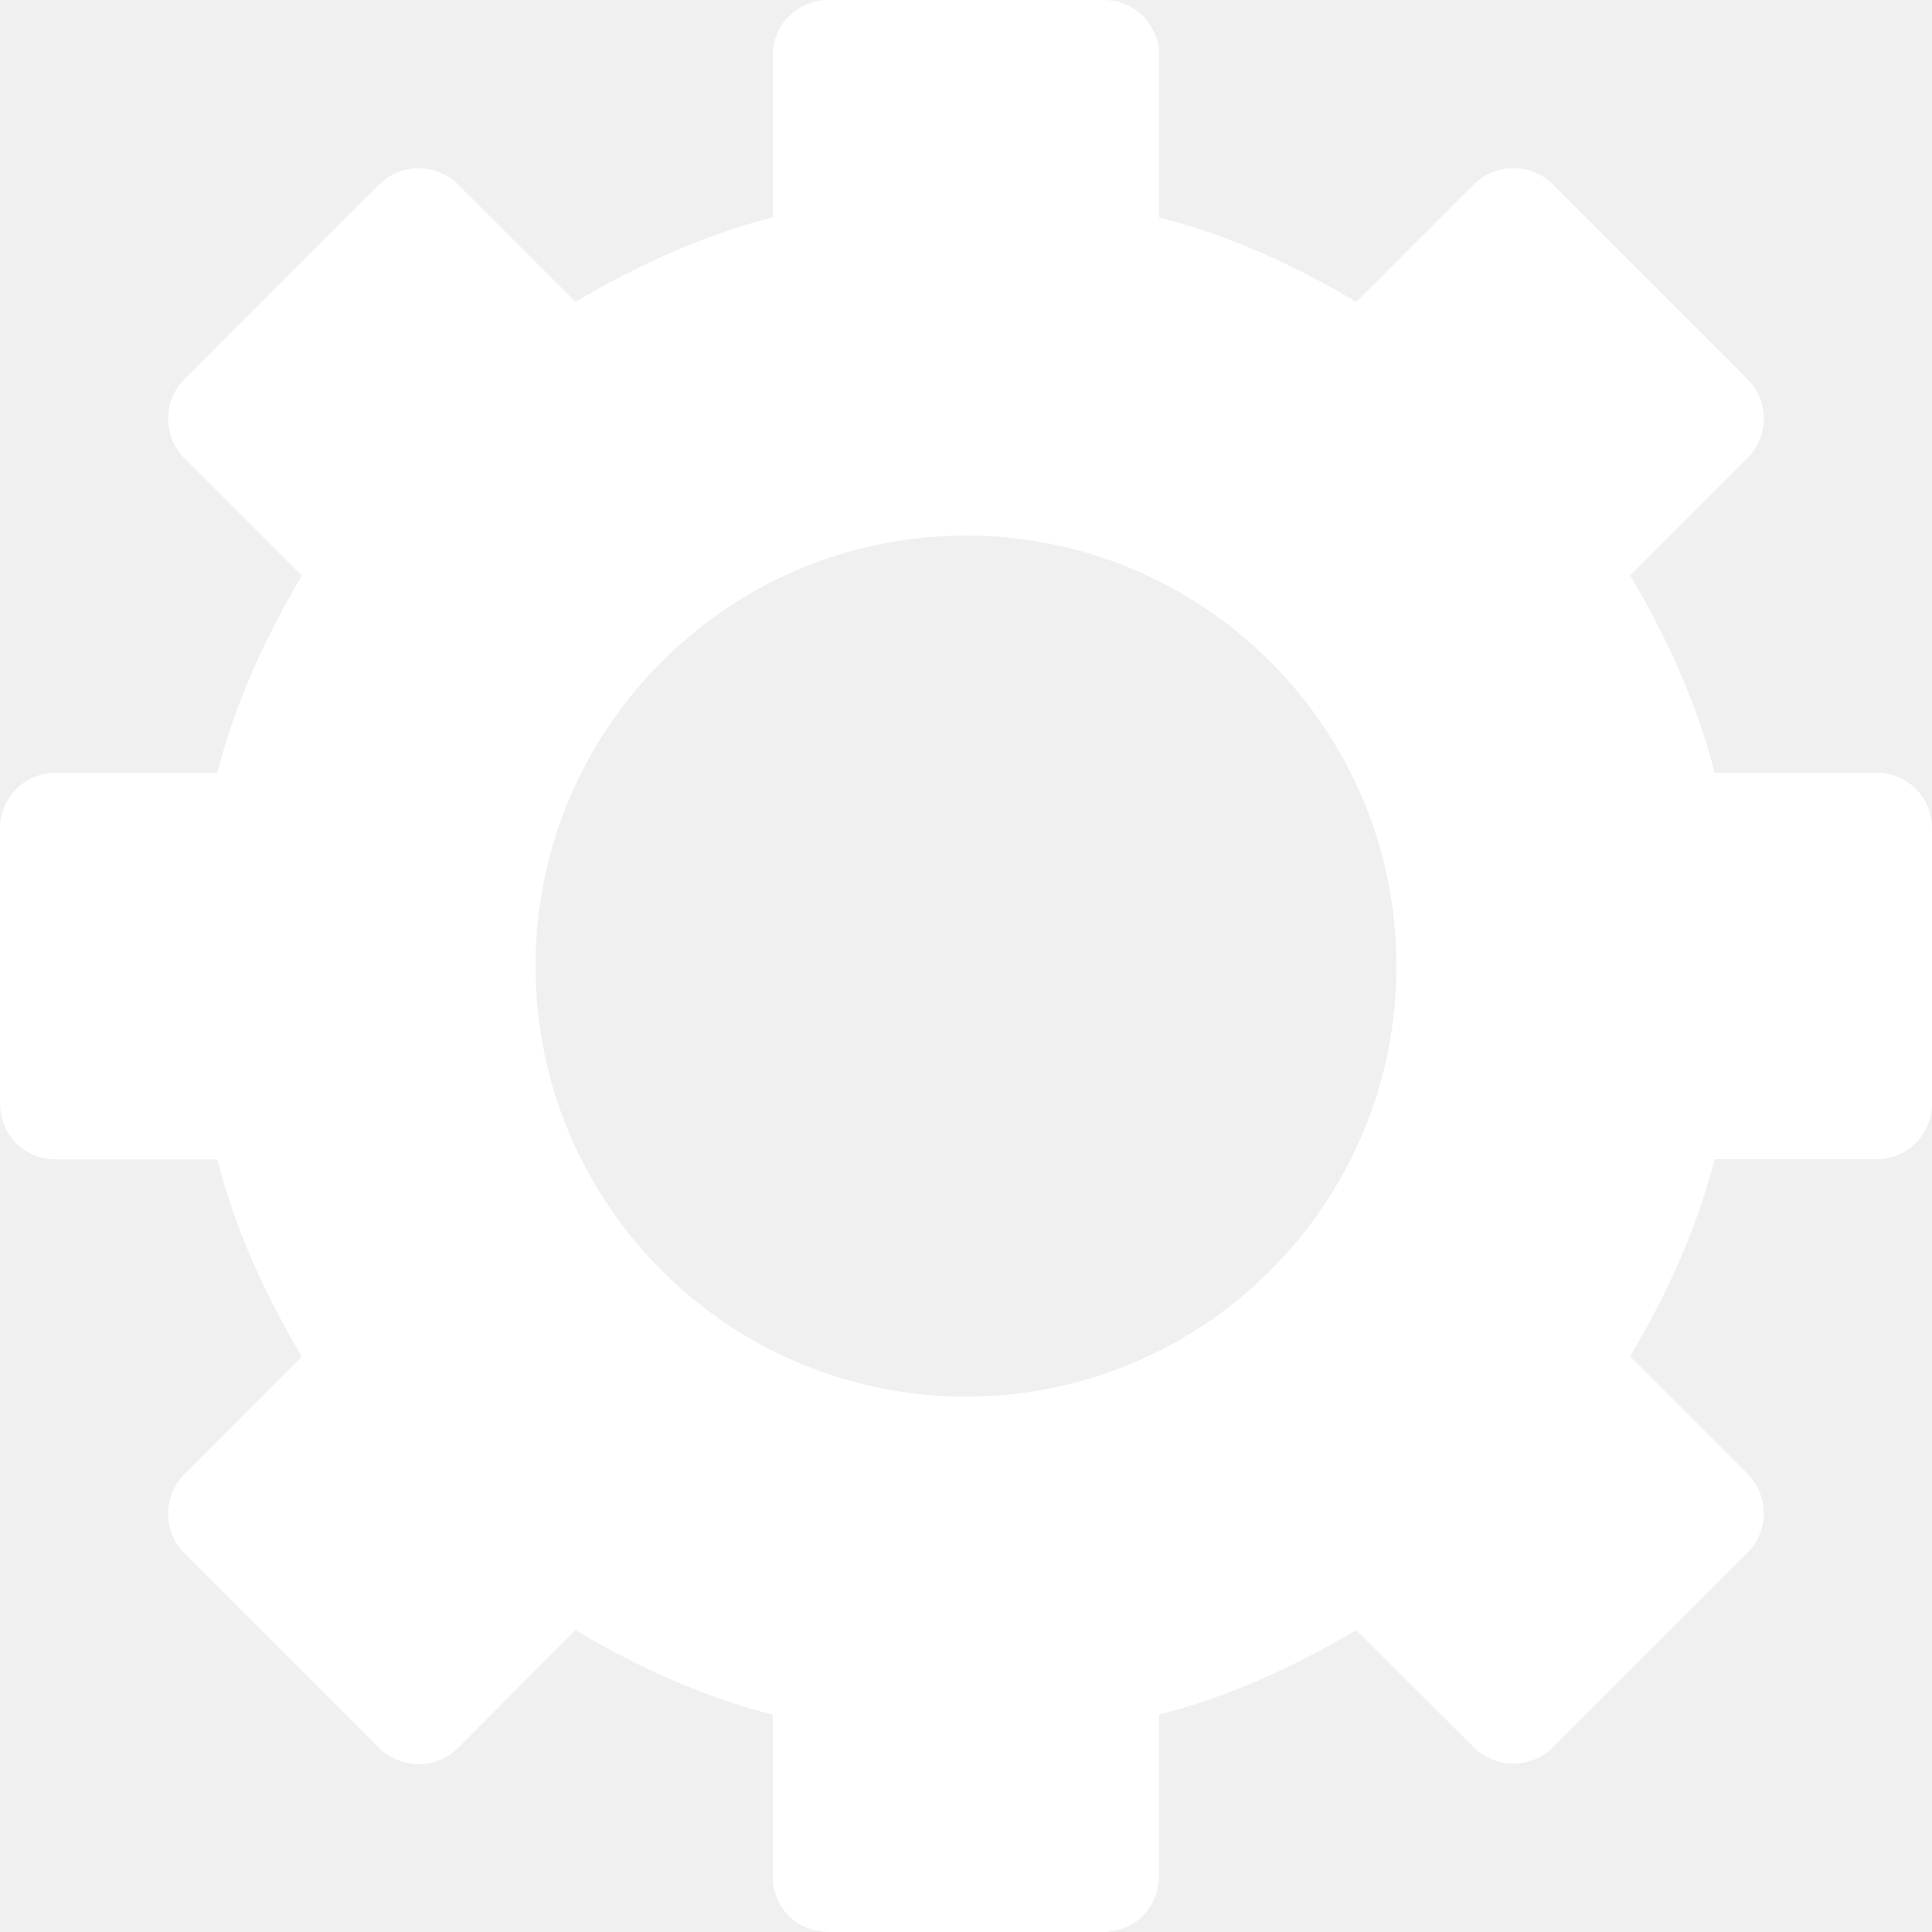
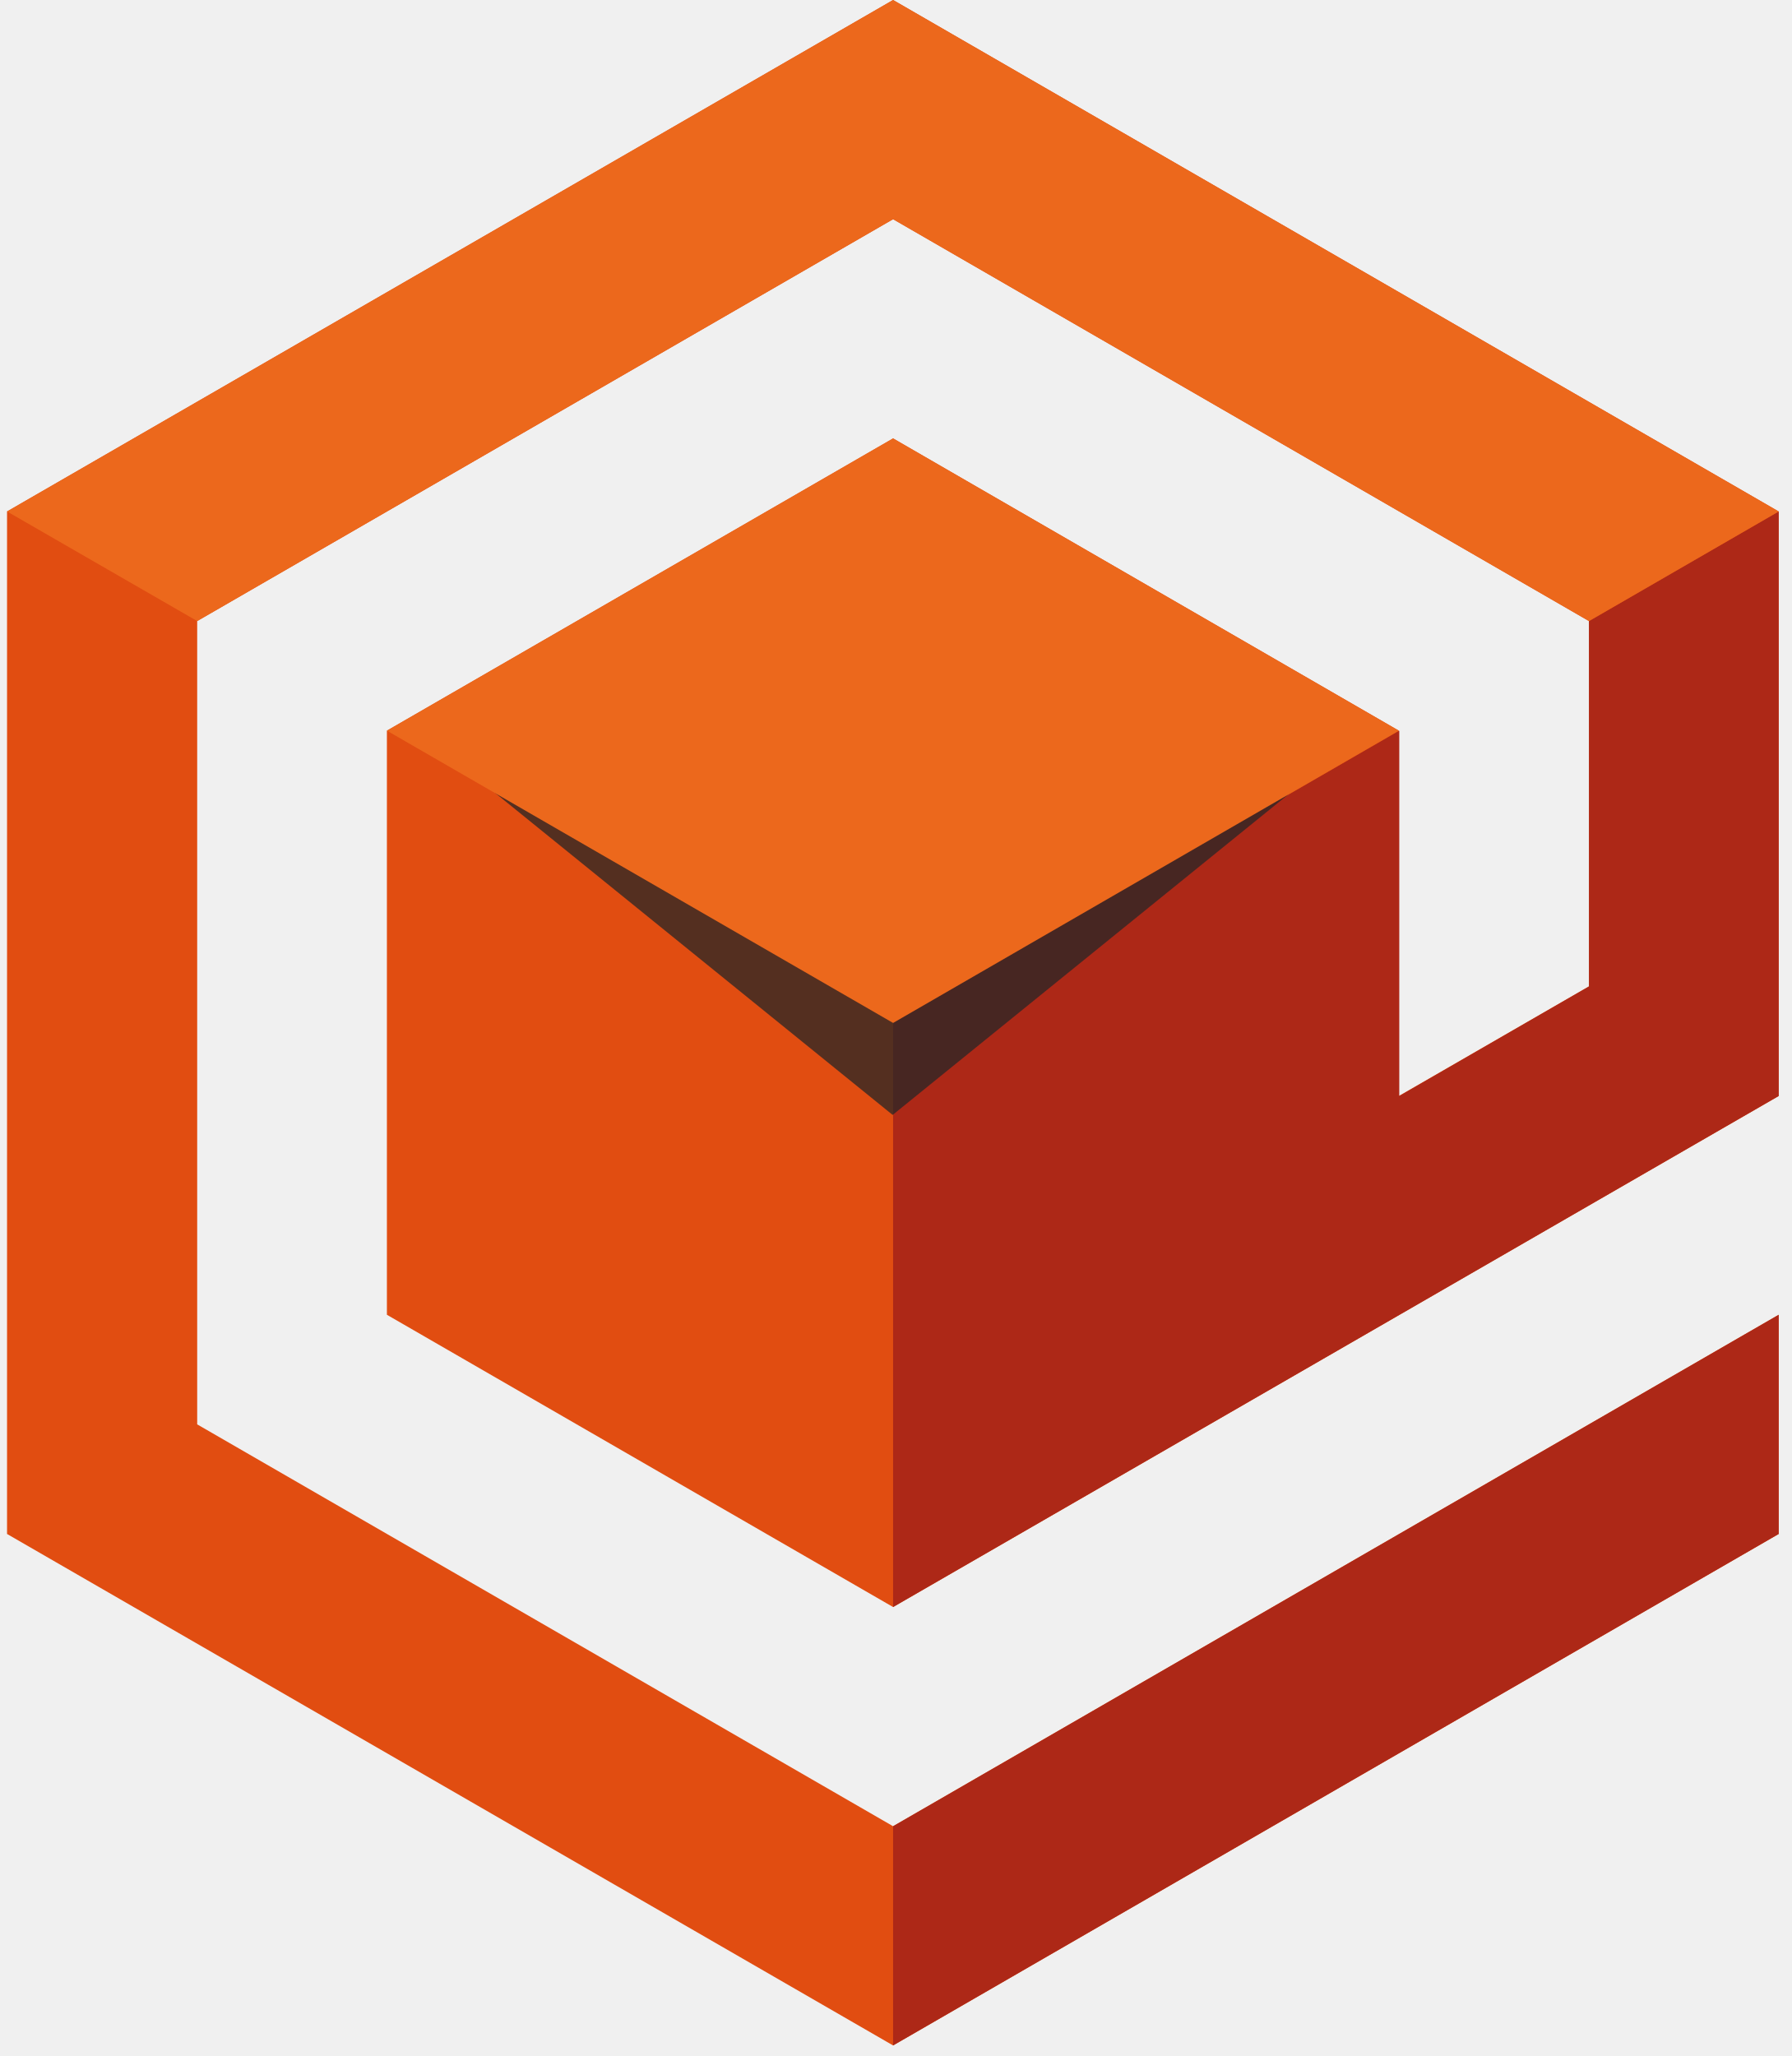
- <svg xmlns="http://www.w3.org/2000/svg" height="32" width="32" version="1" viewBox="0 0 32 32" id="svg4">
-   <defs id="defs8" />
-   <path d="M13.733 0a.915.915 0 0 0-.933.934V3.6c-1.182.304-2.243.794-3.267 1.4L7.6 3.068a.93.93 0 0 0-1.334 0l-3.2 3.2a.93.93 0 0 0 0 1.334L5 9.535c-.607 1.024-1.097 2.085-1.4 3.267H.933a.915.915 0 0 0-.933.934v4.533c0 .53.403.934.933.934H3.6c.303 1.182.793 2.243 1.4 3.267l-1.934 1.935a.93.93 0 0 0 0 1.333l3.2 3.2a.93.93 0 0 0 1.333 0L9.532 27c1.024.61 2.085 1.097 3.266 1.4v2.667c0 .53.402.933.932.933h4.534c.53 0 .933-.403.933-.935V28.4c1.18-.305 2.24-.795 3.265-1.4L24.4 28.93a.93.93 0 0 0 1.332 0l3.2-3.2a.93.93 0 0 0 0-1.333L27 22.465c.607-1.024 1.096-2.085 1.4-3.266h2.665a.915.915 0 0 0 .935-.933v-4.534a.915.915 0 0 0-.934-.933H28.4c-.304-1.182-.792-2.243-1.4-3.267L28.932 7.6a.93.93 0 0 0 0-1.334l-3.2-3.2a.93.93 0 0 0-1.333 0L22.465 5c-1.024-.607-2.084-1.097-3.266-1.4V.933A.915.915 0 0 0 18.267 0zM16 8.87A7.134 7.134 0 0 1 23.13 16 7.134 7.134 0 0 1 16 23.133c-3.936 0-7.13-3.196-7.13-7.132S12.063 8.87 16 8.87z" display="block" fill="#fff" id="path2" style="fill:#ffffff" />
+ <svg xmlns="http://www.w3.org/2000/svg" version="1.1" id="Ebene_1" x="0px" y="0px" viewBox="0 0 407 467.1" style="enable-background:new 0 0 407 467.1;" xml:space="preserve">
+   <style type="text/css">
+ 	.st0{fill-rule:evenodd;clip-rule:evenodd;fill:#E14D11;}
+ 	.st1{fill-rule:evenodd;clip-rule:evenodd;fill:#AD2817;}
+ 	.st2{opacity:0.75;fill-rule:evenodd;clip-rule:evenodd;fill:#262626;}
+ 	.st3{fill-rule:evenodd;clip-rule:evenodd;fill:#EC681C;}
+ </style>
+   <g>
+ </g>
+   <polygon class="st0" points="202.9,0 404.1,116.2 404.1,249 202.9,365.1 87.9,298.7 87.9,166 202.9,99.6 317.8,166 317.8,249   361,224.1 361,141.1 202.9,49.8 44.8,141.1 44.8,323.6 202.9,414.9 404.1,298.7 404.1,348.5 202.9,464.7 1.6,348.5 1.6,116.2 " />
+   <path class="st1" d="M404.1,116.2V249L202.9,365.1V232.4l115-66.4v83l43.1-24.9v-83L404.1,116.2z M202.9,414.9l201.2-116.2v49.8  L202.9,464.7V414.9z" />
+   <polygon class="st2" points="102.3,171.9 202.8,253.3 303.3,171.9 " />
+   <polygon class="st3" points="87.9,166 202.9,99.6 317.8,166 202.9,232.4 " />
+   <polygon class="st3" points="44.8,141.1 1.6,116.2 202.9,0 404.1,116.2 361,141.1 202.9,49.8 " />
</svg>
